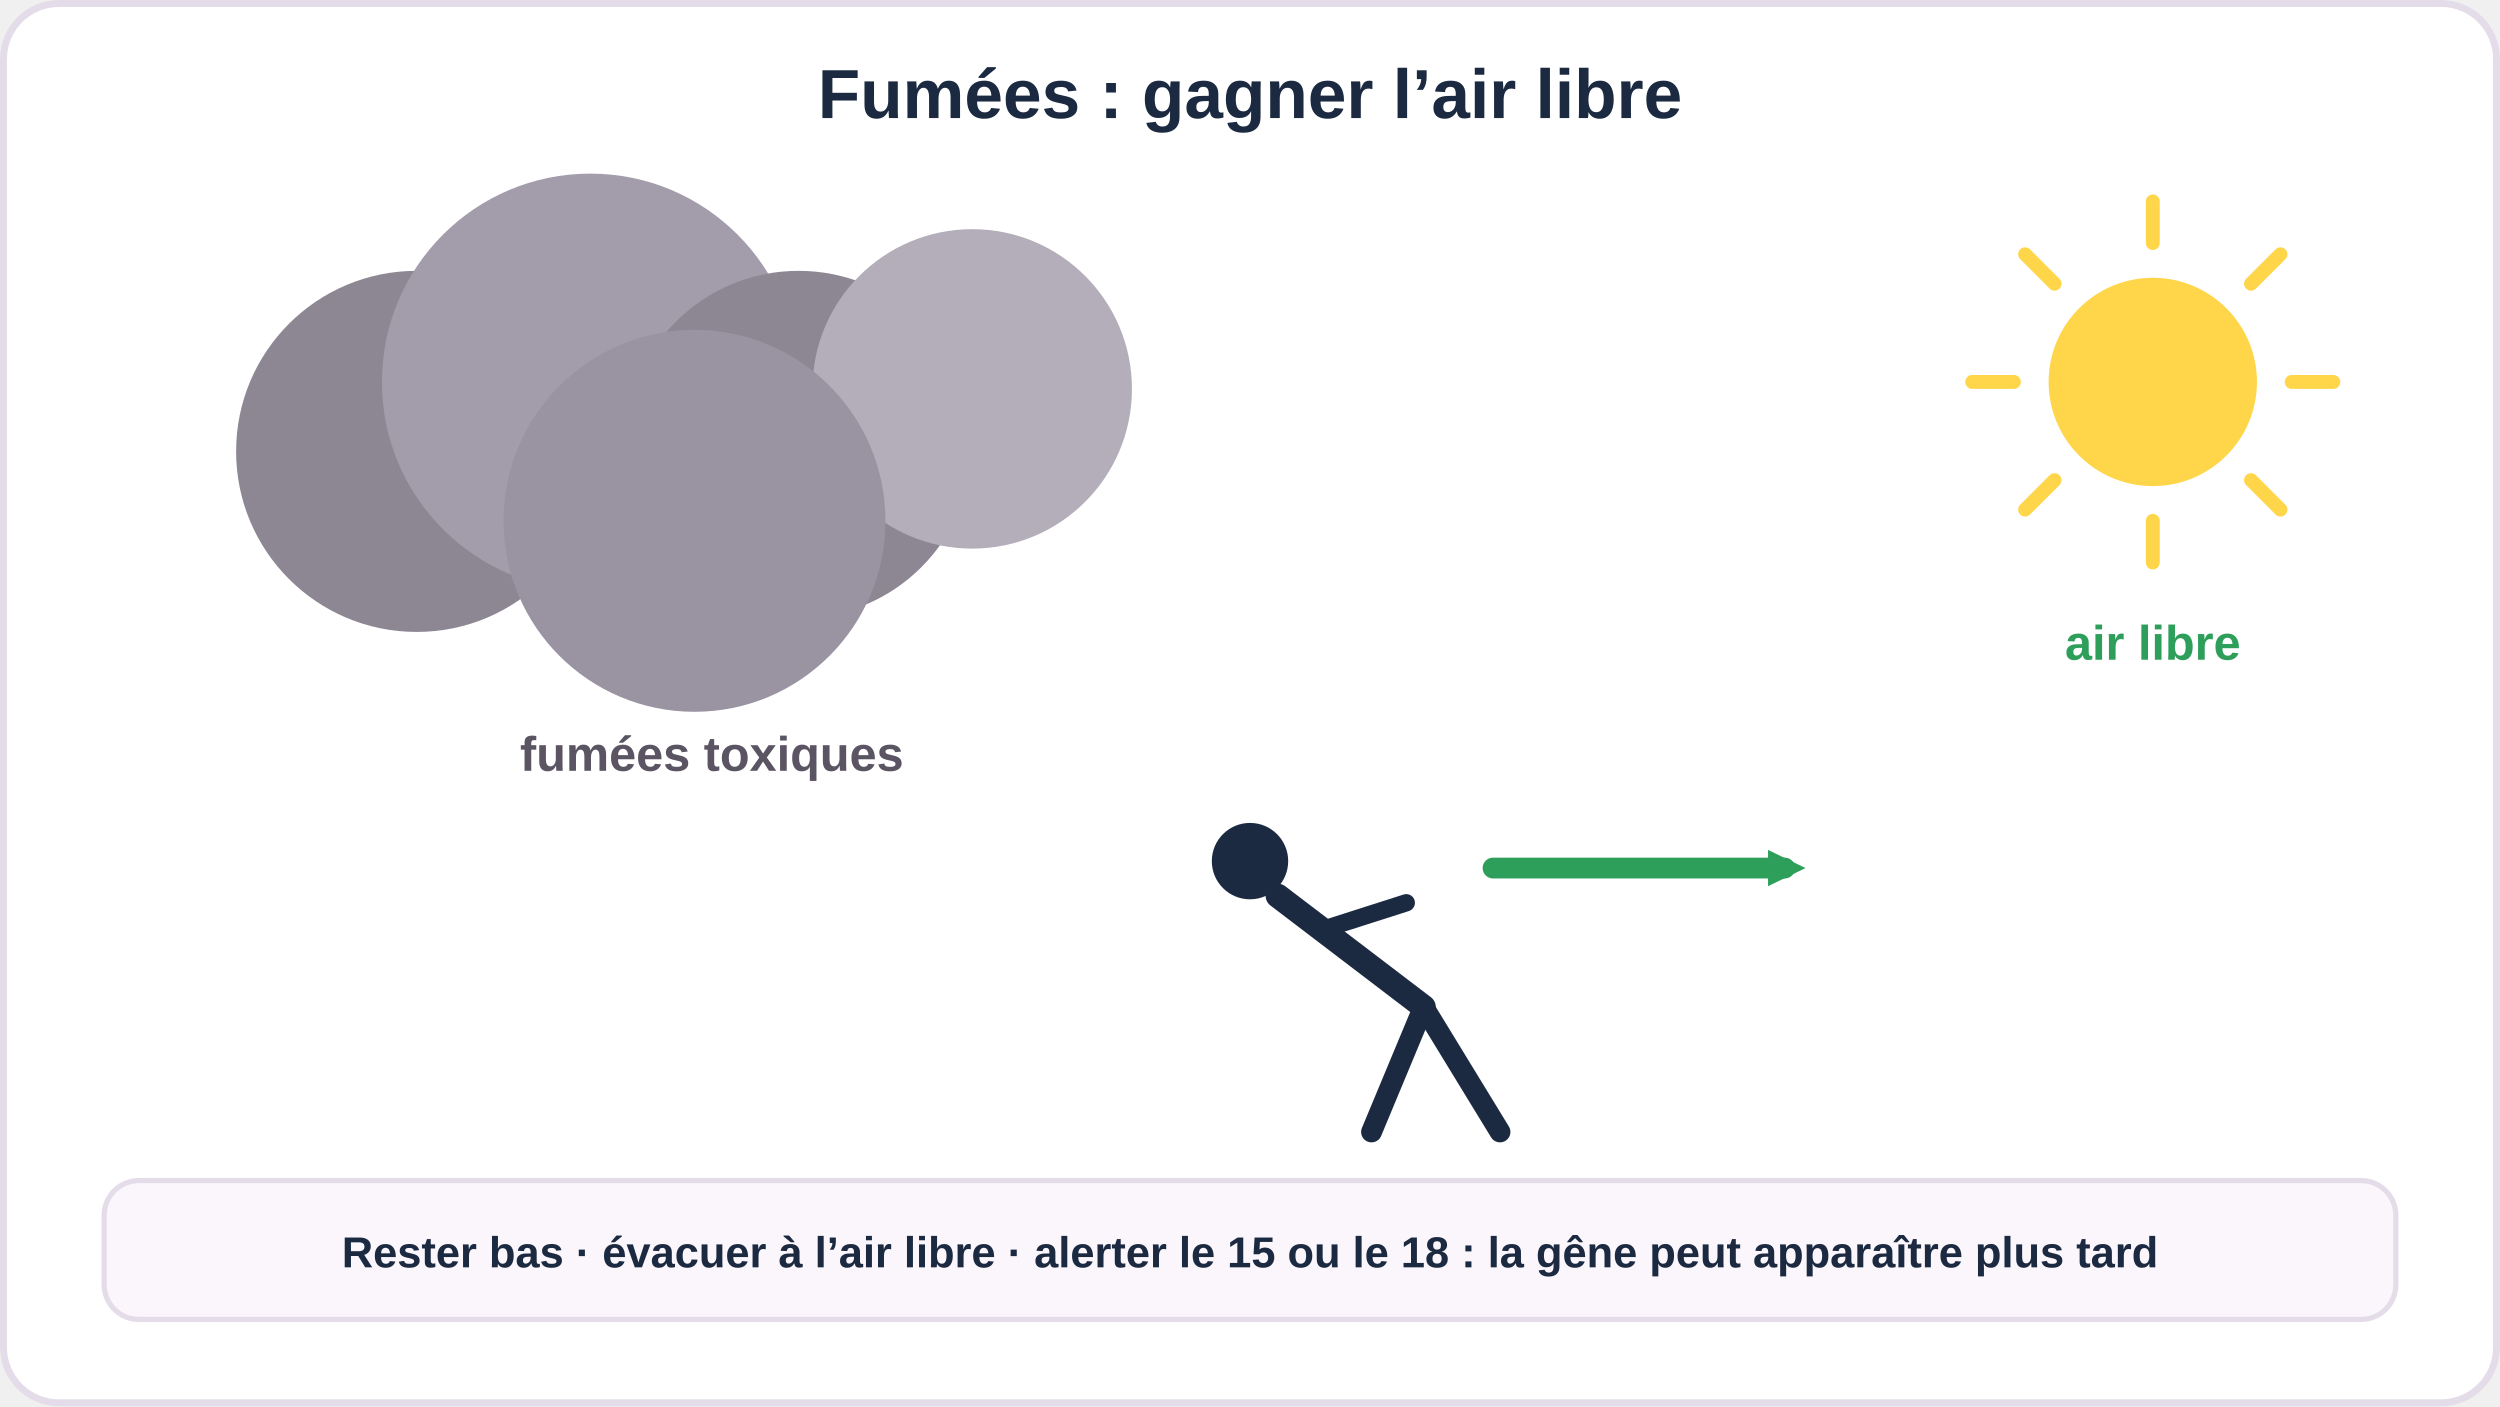
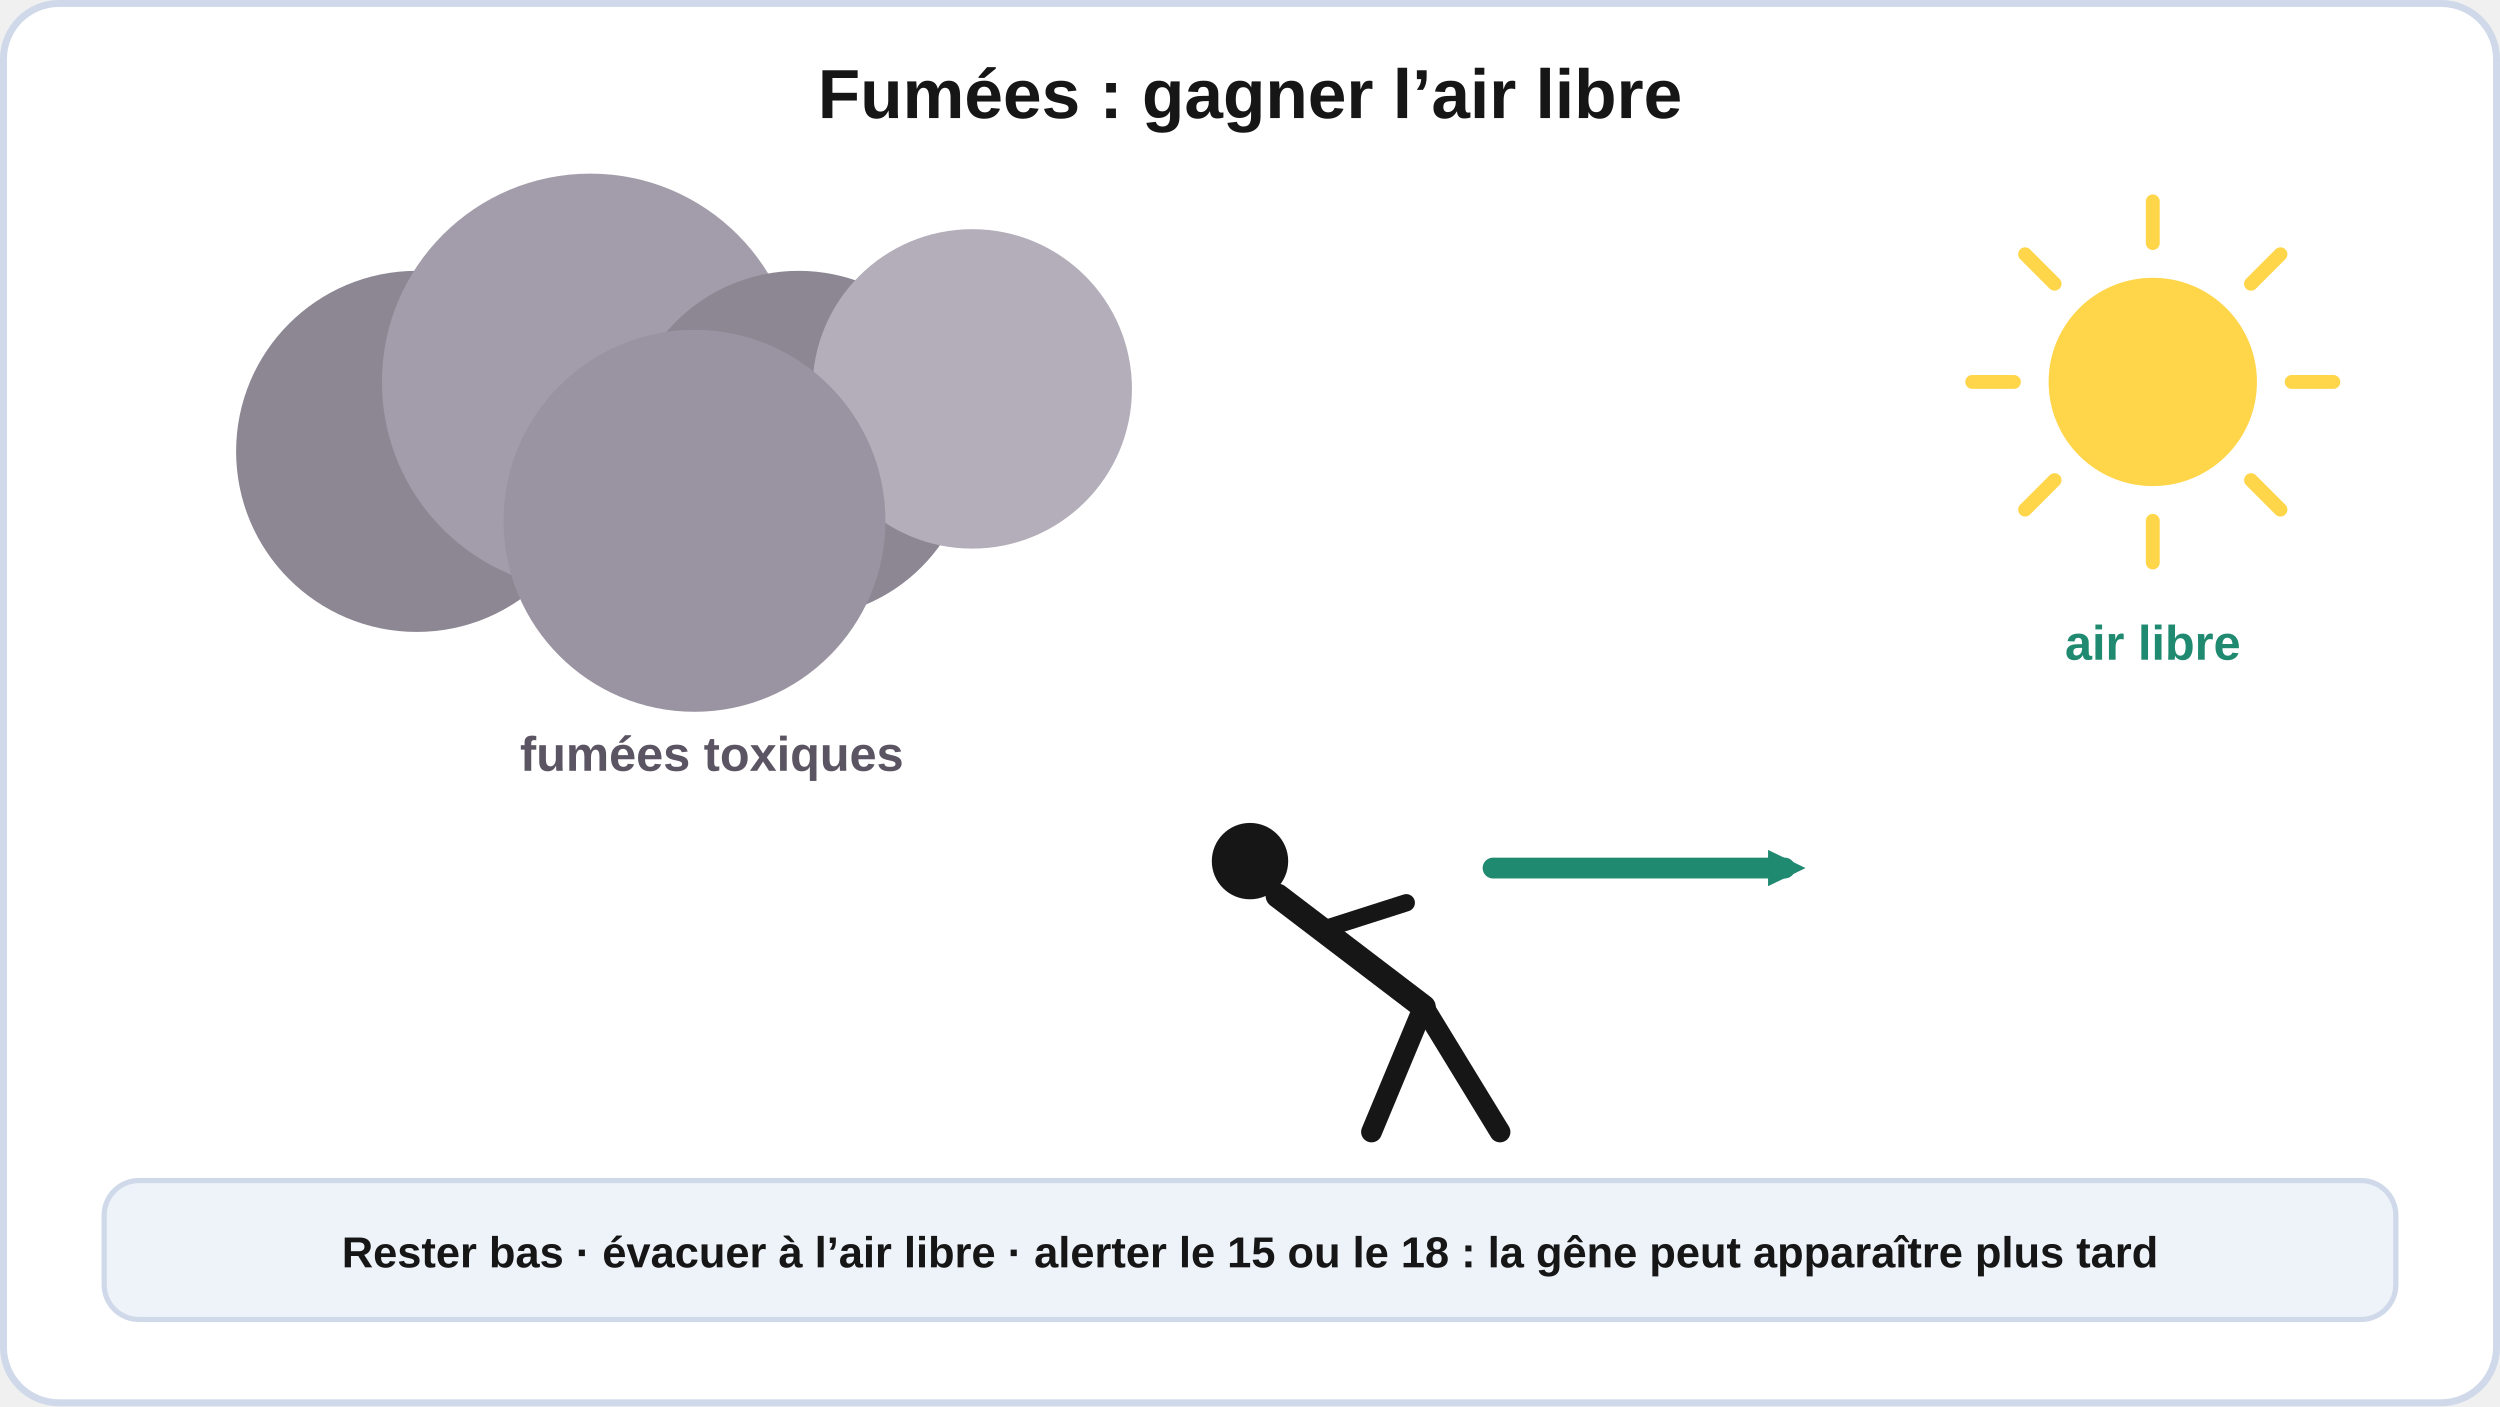
<svg xmlns="http://www.w3.org/2000/svg" viewBox="0 0 720 405" role="img" aria-labelledby="t d" font-family="Segoe UI,system-ui,Arial,sans-serif">
-   <rect x="1" y="1" width="718" height="403" rx="16" fill="#fff" stroke="#e4dde9" stroke-width="2" />
-   <text x="360" y="34" font-size="20" fill="#1b2a41" text-anchor="middle" font-weight="700">Fumées : gagner l’air libre</text>
+   <rect x="1" y="1" width="718" height="403" rx="16" fill="#fff" stroke="#CFD9EA" stroke-width="2" />
+   <text x="360" y="34" font-size="20" fill="#161616" text-anchor="middle" font-weight="700">Fumées : gagner l’air libre</text>
  <circle cx="120" cy="130" r="52" fill="#8d8794" />
  <circle cx="170" cy="110" r="60" fill="#a39dab" />
  <circle cx="230" cy="128" r="50" fill="#8d8794" />
  <circle cx="280" cy="112" r="46" fill="#b3aeb9" />
  <circle cx="200" cy="150" r="55" fill="#9a94a2" />
  <text x="205" y="222" font-size="14" fill="#5a5463" text-anchor="middle" font-weight="700">fumées toxiques</text>
-   <circle cx="360" cy="248" r="11" fill="#1b2a41" />
-   <line x1="368" y1="258" x2="410" y2="290" stroke="#1b2a41" stroke-width="7" stroke-linecap="round" />
-   <line x1="380" y1="268" x2="405" y2="260" stroke="#1b2a41" stroke-width="5" stroke-linecap="round" />
-   <line x1="410" y1="290" x2="395" y2="326" stroke="#1b2a41" stroke-width="6" stroke-linecap="round" />
-   <line x1="410" y1="290" x2="432" y2="326" stroke="#1b2a41" stroke-width="6" stroke-linecap="round" />
-   <line x1="430" y1="250" x2="514.0" y2="250.0" stroke="#2e9f5b" stroke-width="6" stroke-linecap="round" />
-   <polygon points="520,250 509.195,255.22 509.195,244.78" fill="#2e9f5b" />
+   <circle cx="360" cy="248" r="11" fill="#161616" />
+   <line x1="368" y1="258" x2="410" y2="290" stroke="#161616" stroke-width="7" stroke-linecap="round" />
+   <line x1="380" y1="268" x2="405" y2="260" stroke="#161616" stroke-width="5" stroke-linecap="round" />
+   <line x1="410" y1="290" x2="395" y2="326" stroke="#161616" stroke-width="6" stroke-linecap="round" />
+   <line x1="410" y1="290" x2="432" y2="326" stroke="#161616" stroke-width="6" stroke-linecap="round" />
+   <line x1="430" y1="250" x2="514.0" y2="250.0" stroke="#1F8A70" stroke-width="6" stroke-linecap="round" />
+   <polygon points="520,250 509.195,255.22 509.195,244.78" fill="#1F8A70" />
  <circle cx="620" cy="110" r="30" fill="#ffd54a" />
  <line x1="660.0" y1="110.0" x2="672.0" y2="110.0" stroke="#ffd54a" stroke-width="4" stroke-linecap="round" />
  <line x1="648.284" y1="138.284" x2="656.77" y2="146.77" stroke="#ffd54a" stroke-width="4" stroke-linecap="round" />
  <line x1="620.0" y1="150.0" x2="620.0" y2="162.0" stroke="#ffd54a" stroke-width="4" stroke-linecap="round" />
  <line x1="591.716" y1="138.284" x2="583.23" y2="146.77" stroke="#ffd54a" stroke-width="4" stroke-linecap="round" />
  <line x1="580.0" y1="110.0" x2="568.0" y2="110.0" stroke="#ffd54a" stroke-width="4" stroke-linecap="round" />
  <line x1="591.716" y1="81.716" x2="583.23" y2="73.23" stroke="#ffd54a" stroke-width="4" stroke-linecap="round" />
  <line x1="620.0" y1="70.0" x2="620.0" y2="58.0" stroke="#ffd54a" stroke-width="4" stroke-linecap="round" />
  <line x1="648.284" y1="81.716" x2="656.77" y2="73.23" stroke="#ffd54a" stroke-width="4" stroke-linecap="round" />
-   <text x="620" y="190" font-size="14" fill="#2e9f5b" text-anchor="middle" font-weight="700">air libre</text>
-   <rect x="30" y="340" width="660" height="40" rx="10" fill="#faf6fb" stroke="#e4dde9" stroke-width="1.5" />
-   <text x="360" y="365" font-size="12.5" fill="#1b2a41" text-anchor="middle" font-weight="600">Rester bas · évacuer à l’air libre · alerter le 15 ou le 18 : la gêne peut apparaître plus tard</text>
+   <text x="620" y="190" font-size="14" fill="#1F8A70" text-anchor="middle" font-weight="700">air libre</text>
+   <rect x="30" y="340" width="660" height="40" rx="10" fill="#EEF3FA" stroke="#CFD9EA" stroke-width="1.5" />
+   <text x="360" y="365" font-size="12.5" fill="#161616" text-anchor="middle" font-weight="600">Rester bas · évacuer à l’air libre · alerter le 15 ou le 18 : la gêne peut apparaître plus tard</text>
</svg>
